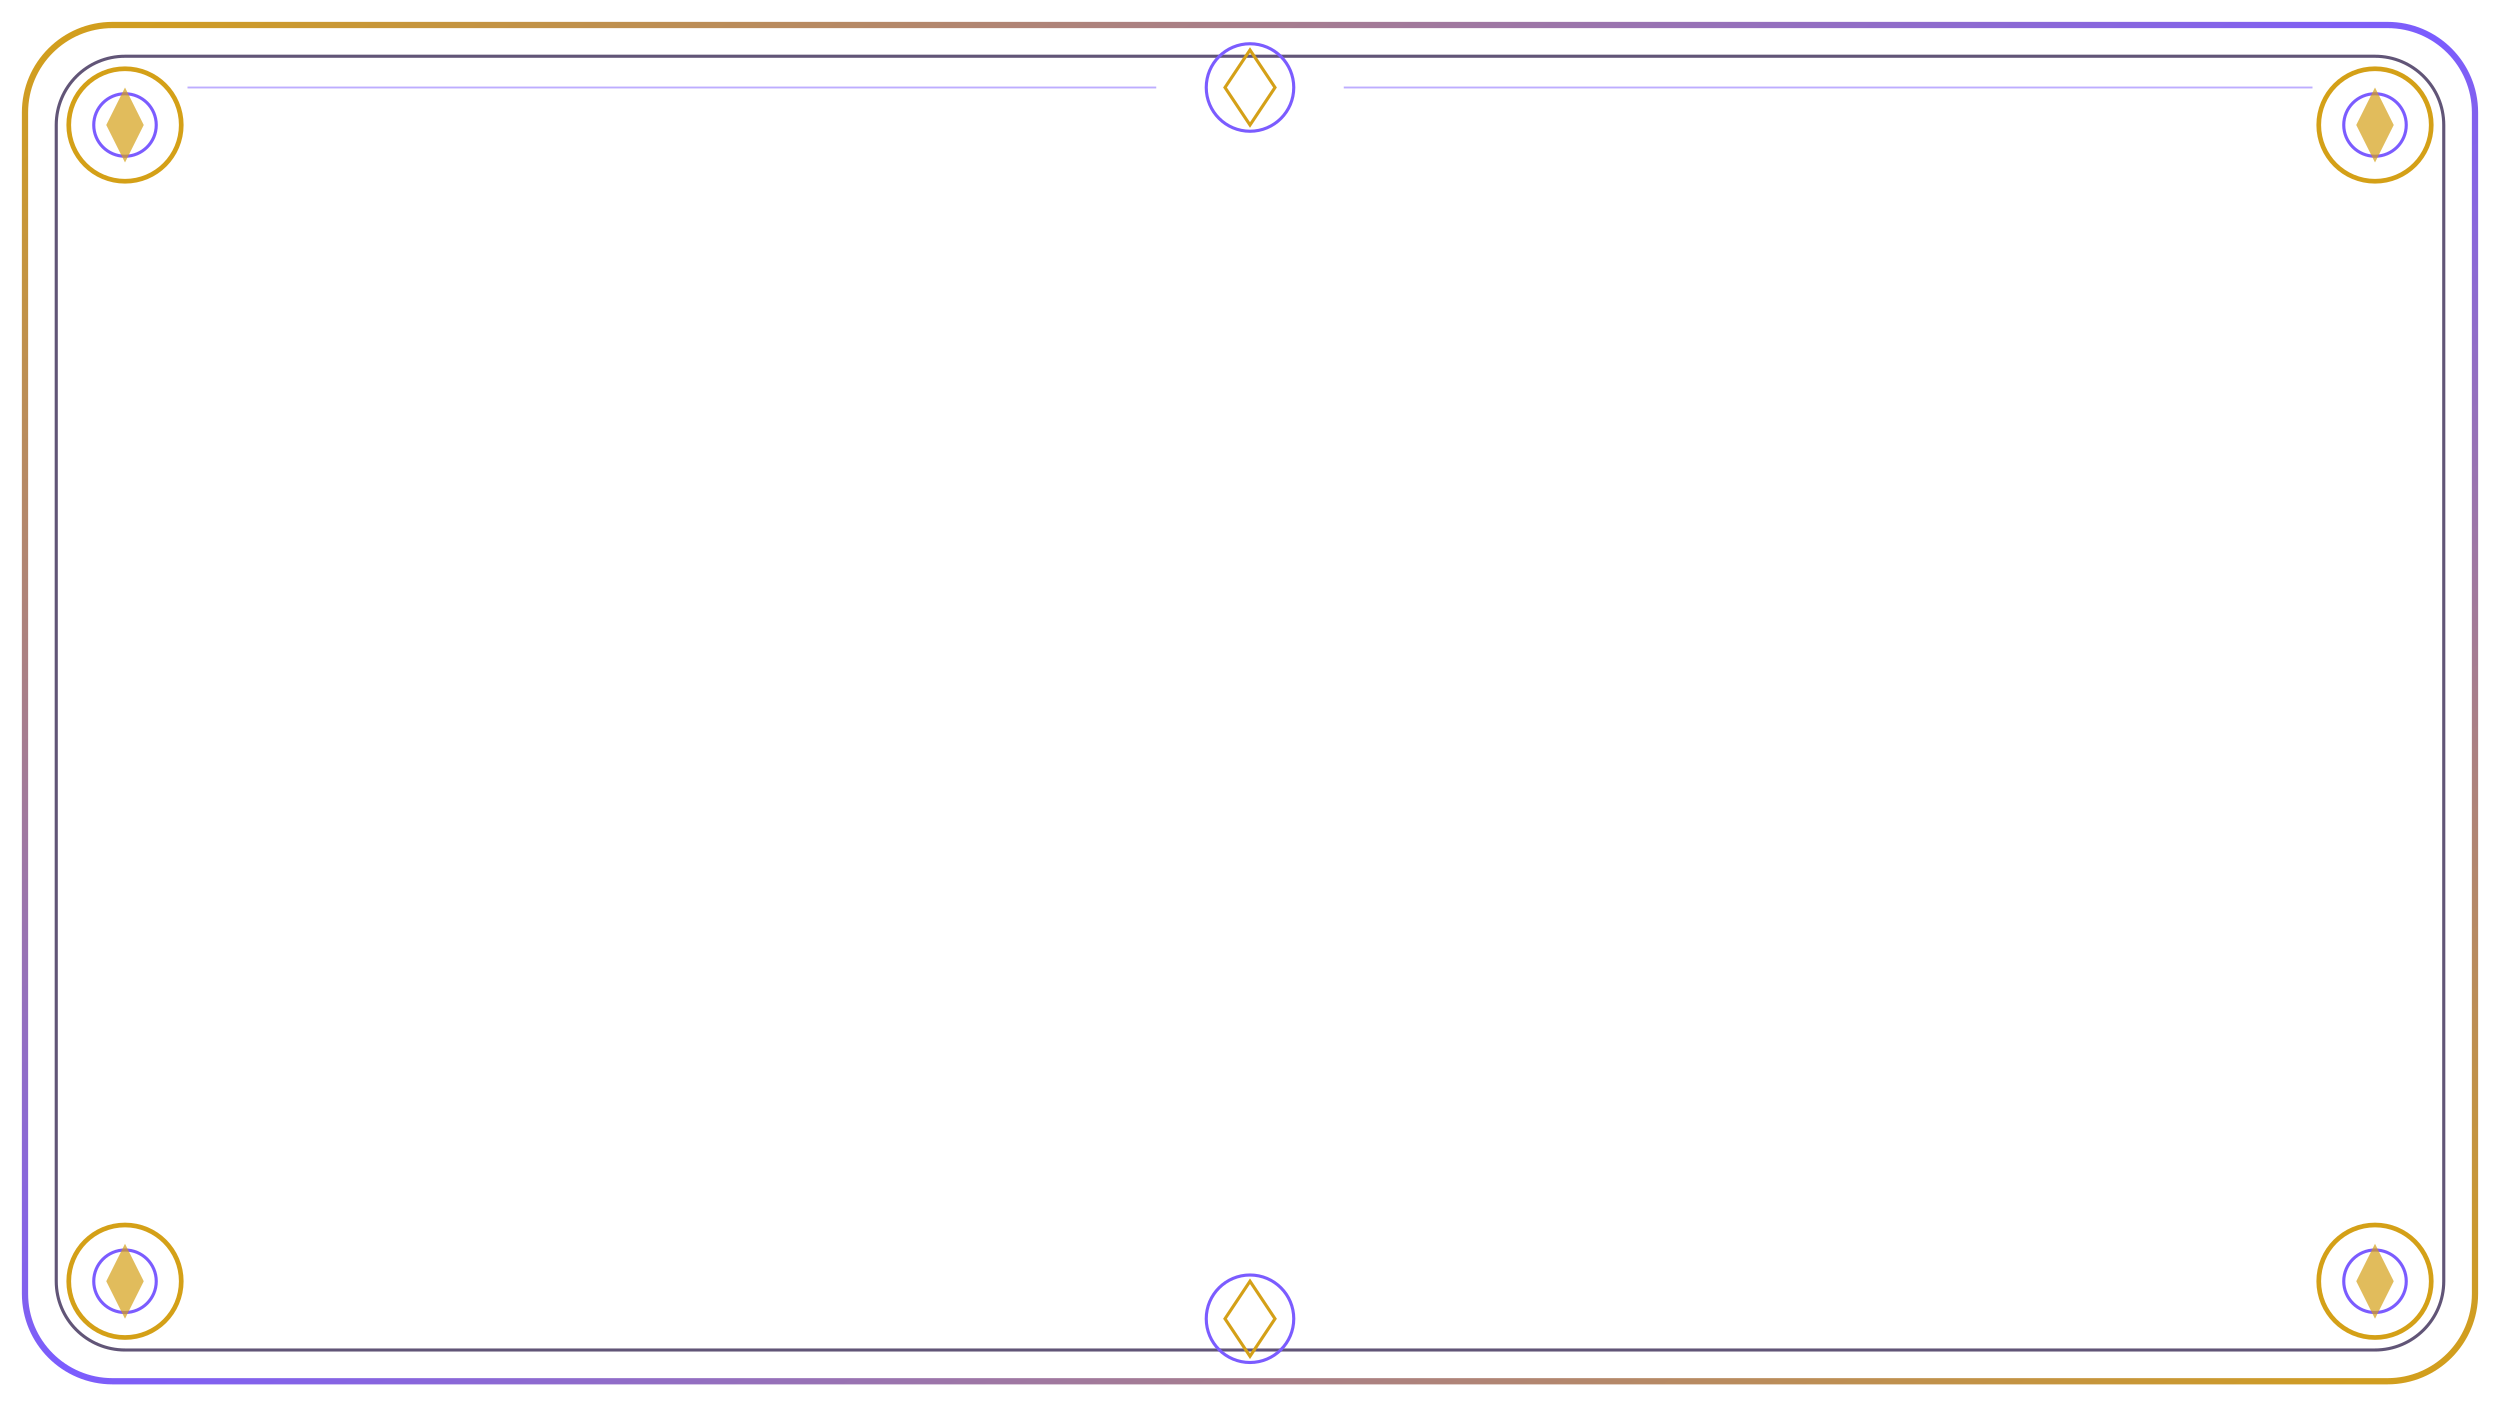
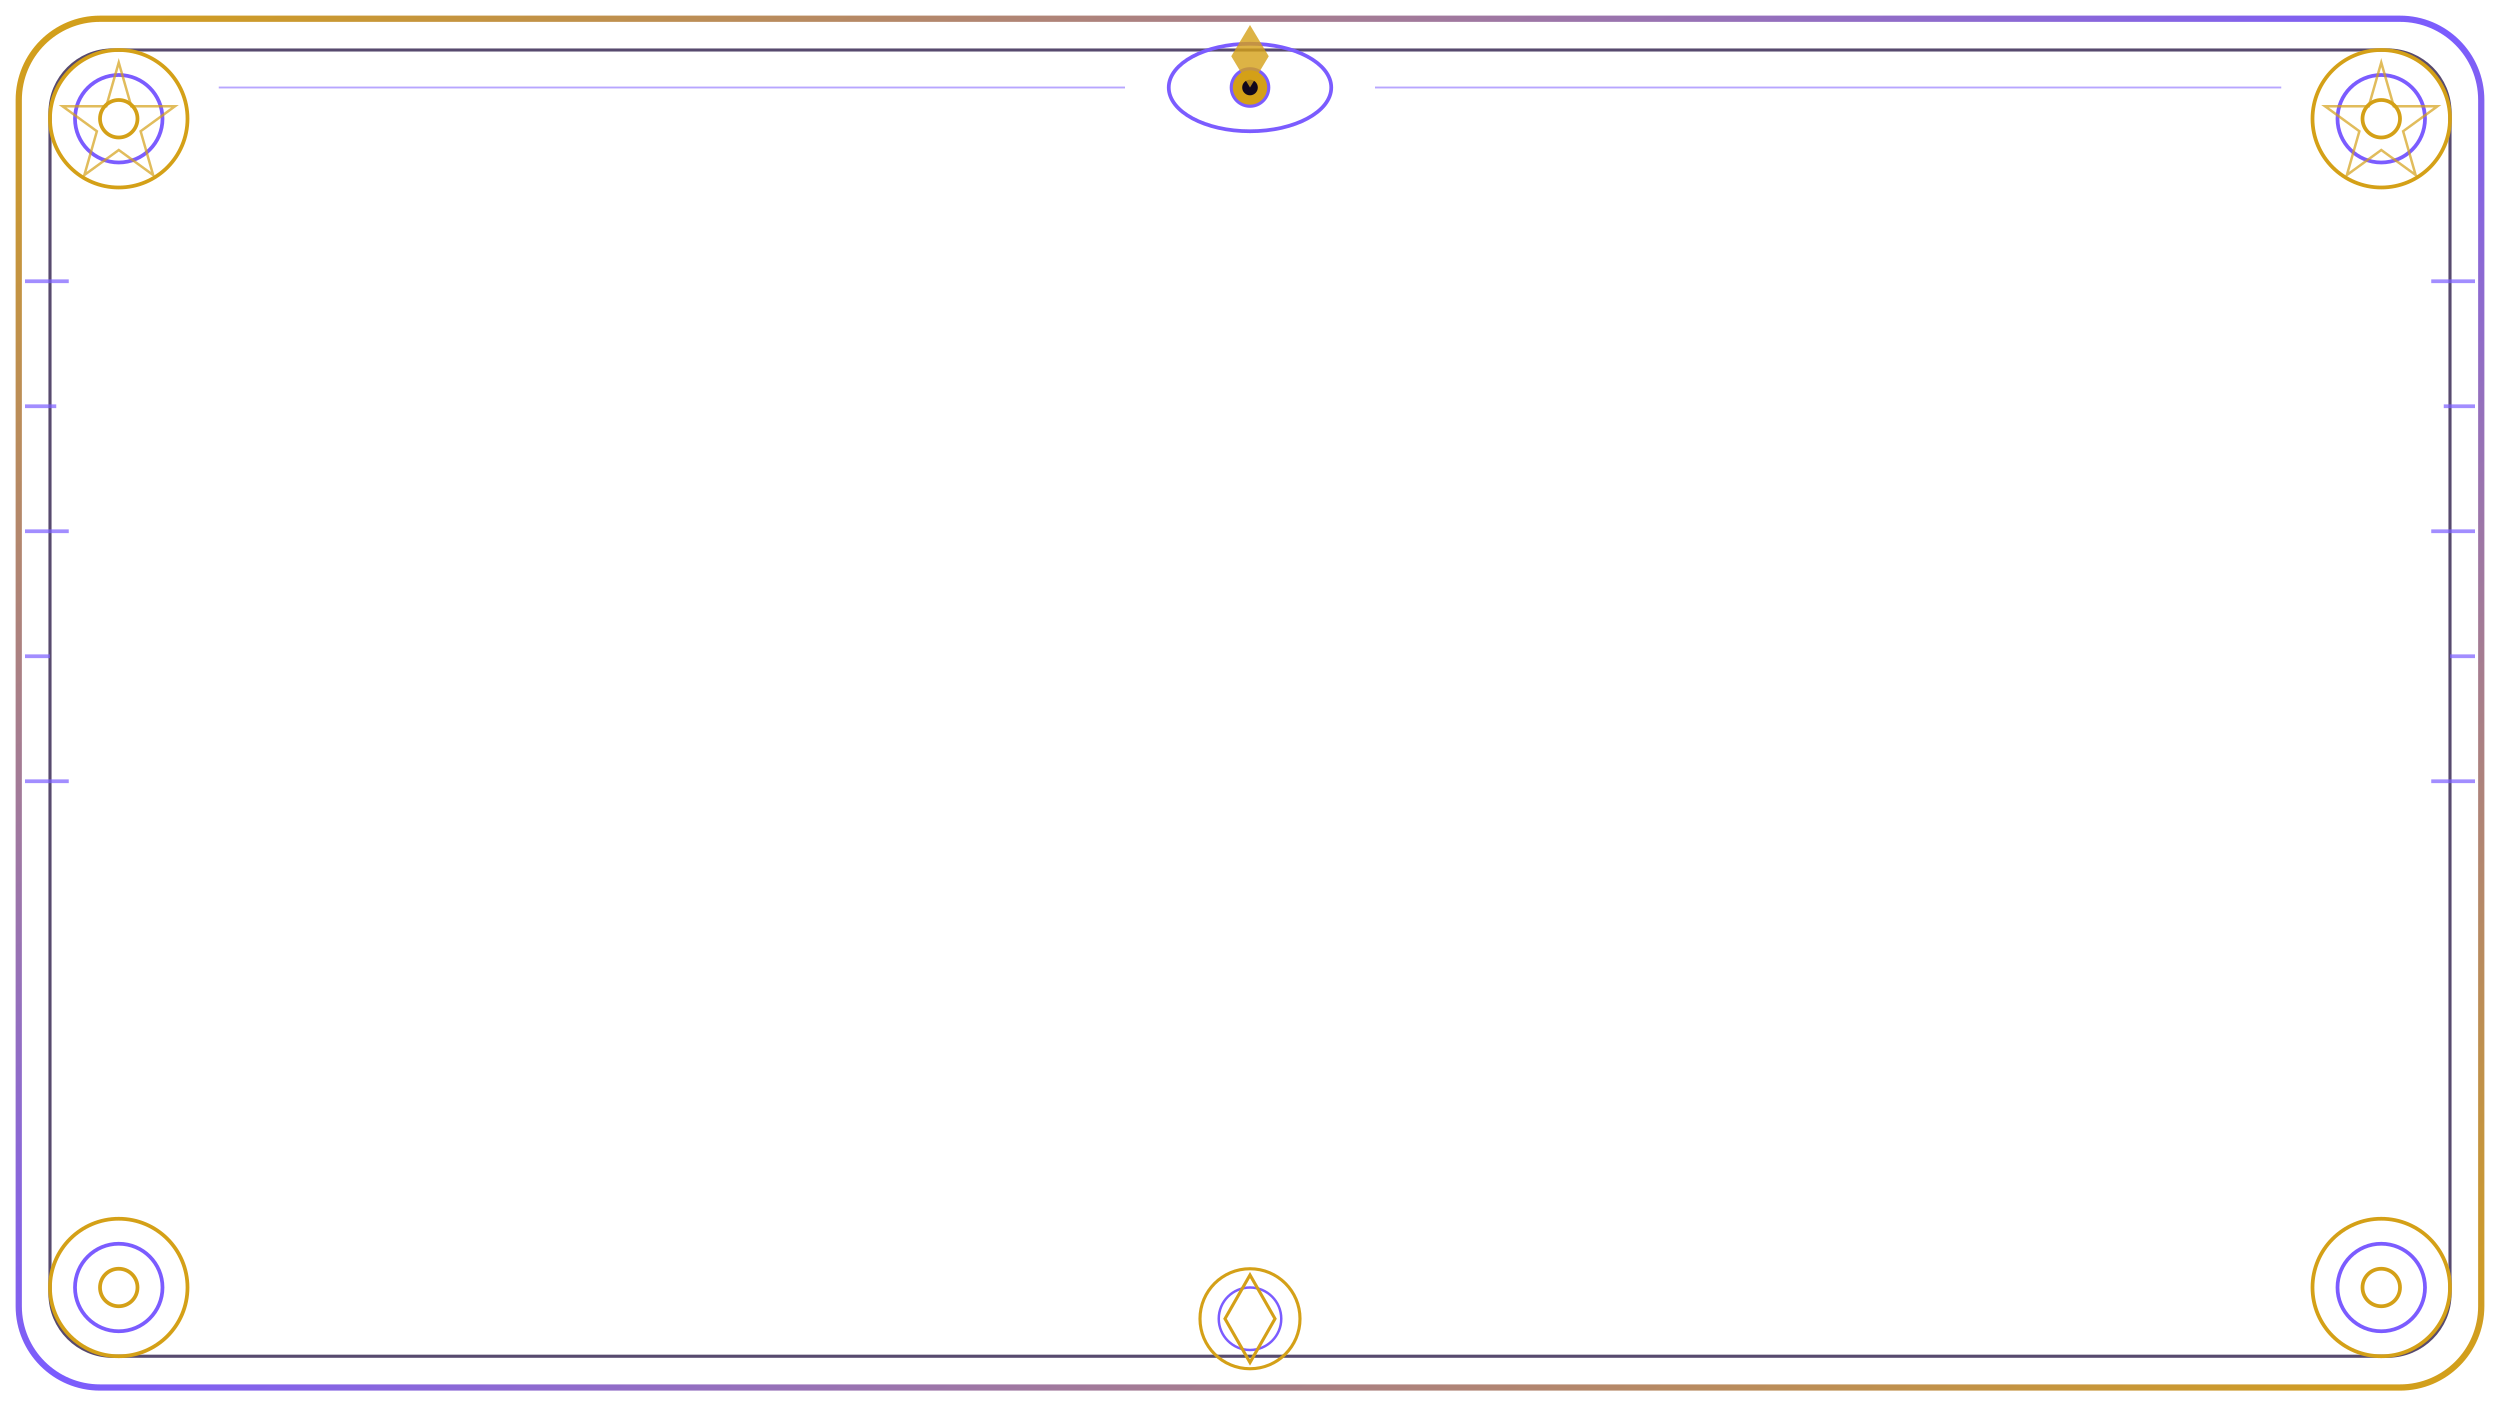
<svg xmlns="http://www.w3.org/2000/svg" viewBox="0 0 800 450" fill="none" preserveAspectRatio="none">
  <defs>
    <linearGradient id="esoGold" x1="0" y1="0" x2="1" y2="1">
      <stop offset="0%" stop-color="#d4a017" />
      <stop offset="50%" stop-color="#7b5cff" />
      <stop offset="100%" stop-color="#d4a017" />
    </linearGradient>
  </defs>
-   <rect x="8" y="8" width="784" height="434" rx="28" stroke="url(#esoGold)" stroke-width="2" fill="none" />
-   <rect x="18" y="18" width="764" height="414" rx="22" stroke="#3a2a55" stroke-width="1" fill="none" opacity="0.8" />
-   <circle cx="40" cy="40" r="18" stroke="#d4a017" stroke-width="1.5" fill="none" />
-   <circle cx="40" cy="40" r="10" stroke="#7b5cff" stroke-width="1" fill="none" />
-   <polygon points="40,28 46,40 40,52 34,40" fill="#d4a017" opacity="0.7" />
-   <circle cx="760" cy="40" r="18" stroke="#d4a017" stroke-width="1.5" fill="none" />
-   <circle cx="760" cy="40" r="10" stroke="#7b5cff" stroke-width="1" fill="none" />
-   <polygon points="760,28 766,40 760,52 754,40" fill="#d4a017" opacity="0.7" />
-   <circle cx="40" cy="410" r="18" stroke="#d4a017" stroke-width="1.5" fill="none" />
-   <circle cx="40" cy="410" r="10" stroke="#7b5cff" stroke-width="1" fill="none" />
-   <polygon points="40,398 46,410 40,422 34,410" fill="#d4a017" opacity="0.7" />
-   <circle cx="760" cy="410" r="18" stroke="#d4a017" stroke-width="1.5" fill="none" />
-   <circle cx="760" cy="410" r="10" stroke="#7b5cff" stroke-width="1" fill="none" />
-   <polygon points="760,398 766,410 760,422 754,410" fill="#d4a017" opacity="0.7" />
-   <circle cx="400" cy="28" r="14" stroke="#7b5cff" stroke-width="1" fill="none" />
-   <polygon points="400,16 408,28 400,40 392,28" fill="none" stroke="#d4a017" stroke-width="1" />
-   <line x1="60" y1="28" x2="370" y2="28" stroke="#7b5cff" stroke-width="0.6" opacity="0.5" />
-   <line x1="430" y1="28" x2="740" y2="28" stroke="#7b5cff" stroke-width="0.6" opacity="0.5" />
-   <circle cx="400" cy="422" r="14" stroke="#7b5cff" stroke-width="1" fill="none" />
-   <polygon points="400,410 408,422 400,434 392,422" fill="none" stroke="#d4a017" stroke-width="1" />
+   <rect x="6" y="6" width="788" height="438" rx="26" stroke="url(#esoGold)" stroke-width="2" />
+   <rect x="16" y="16" width="768" height="418" rx="20" stroke="#3a2a55" stroke-width="1" opacity="0.85" />
+   <g stroke="#d4a017" stroke-width="1.2">
+     <circle cx="38" cy="38" r="22" />
+     <circle cx="38" cy="38" r="14" stroke="#7b5cff" />
+     <circle cx="38" cy="38" r="6" />
+     <polygon points="38,20 42,34 56,34 45,42 49,56 38,48 27,56 31,42 20,34 34,34" fill="none" stroke="#d4a017" stroke-width="0.8" opacity="0.7" />
+   </g>
+   <g stroke="#d4a017" stroke-width="1.2">
+     <circle cx="762" cy="38" r="22" />
+     <circle cx="762" cy="38" r="14" stroke="#7b5cff" />
+     <circle cx="762" cy="38" r="6" />
+     <polygon points="762,20 766,34 780,34 769,42 773,56 762,48 751,56 755,42 744,34 758,34" fill="none" stroke-width="0.8" opacity="0.7" />
+   </g>
+   <g stroke="#d4a017" stroke-width="1.2">
+     <circle cx="38" cy="412" r="22" />
+     <circle cx="38" cy="412" r="14" stroke="#7b5cff" />
+     <circle cx="38" cy="412" r="6" />
+   </g>
+   <g stroke="#d4a017" stroke-width="1.2">
+     <circle cx="762" cy="412" r="22" />
+     <circle cx="762" cy="412" r="14" stroke="#7b5cff" />
+     <circle cx="762" cy="412" r="6" />
+   </g>
+   <ellipse cx="400" cy="28" rx="26" ry="14" stroke="#7b5cff" stroke-width="1.2" />
+   <circle cx="400" cy="28" r="6" fill="#d4a017" stroke="#7b5cff" />
+   <circle cx="400" cy="28" r="2.5" fill="#11071c" />
+   <line x1="70" y1="28" x2="360" y2="28" stroke="#7b5cff" stroke-width="0.6" opacity="0.55" />
+   <line x1="440" y1="28" x2="730" y2="28" stroke="#7b5cff" stroke-width="0.6" opacity="0.55" />
+   <circle cx="400" cy="422" r="16" stroke="#d4a017" stroke-width="1" />
+   <circle cx="400" cy="422" r="10" stroke="#7b5cff" stroke-width="0.8" />
+   <polygon points="400,408 408,422 400,436 392,422" fill="none" stroke="#d4a017" stroke-width="1" />
+   <path d="M8 90 H22 M8 130 H18 M8 170 H22 M8 210 H16 M8 250 H22" stroke="#7b5cff" stroke-width="1.2" opacity="0.7" />
+   <path d="M792 90 H778 M792 130 H782 M792 170 H778 M792 210 H784 M792 250 H778" stroke="#7b5cff" stroke-width="1.2" opacity="0.7" />
+   <polygon points="400,8 406,18 400,28 394,18" fill="#d4a017" opacity="0.8" />
</svg>
